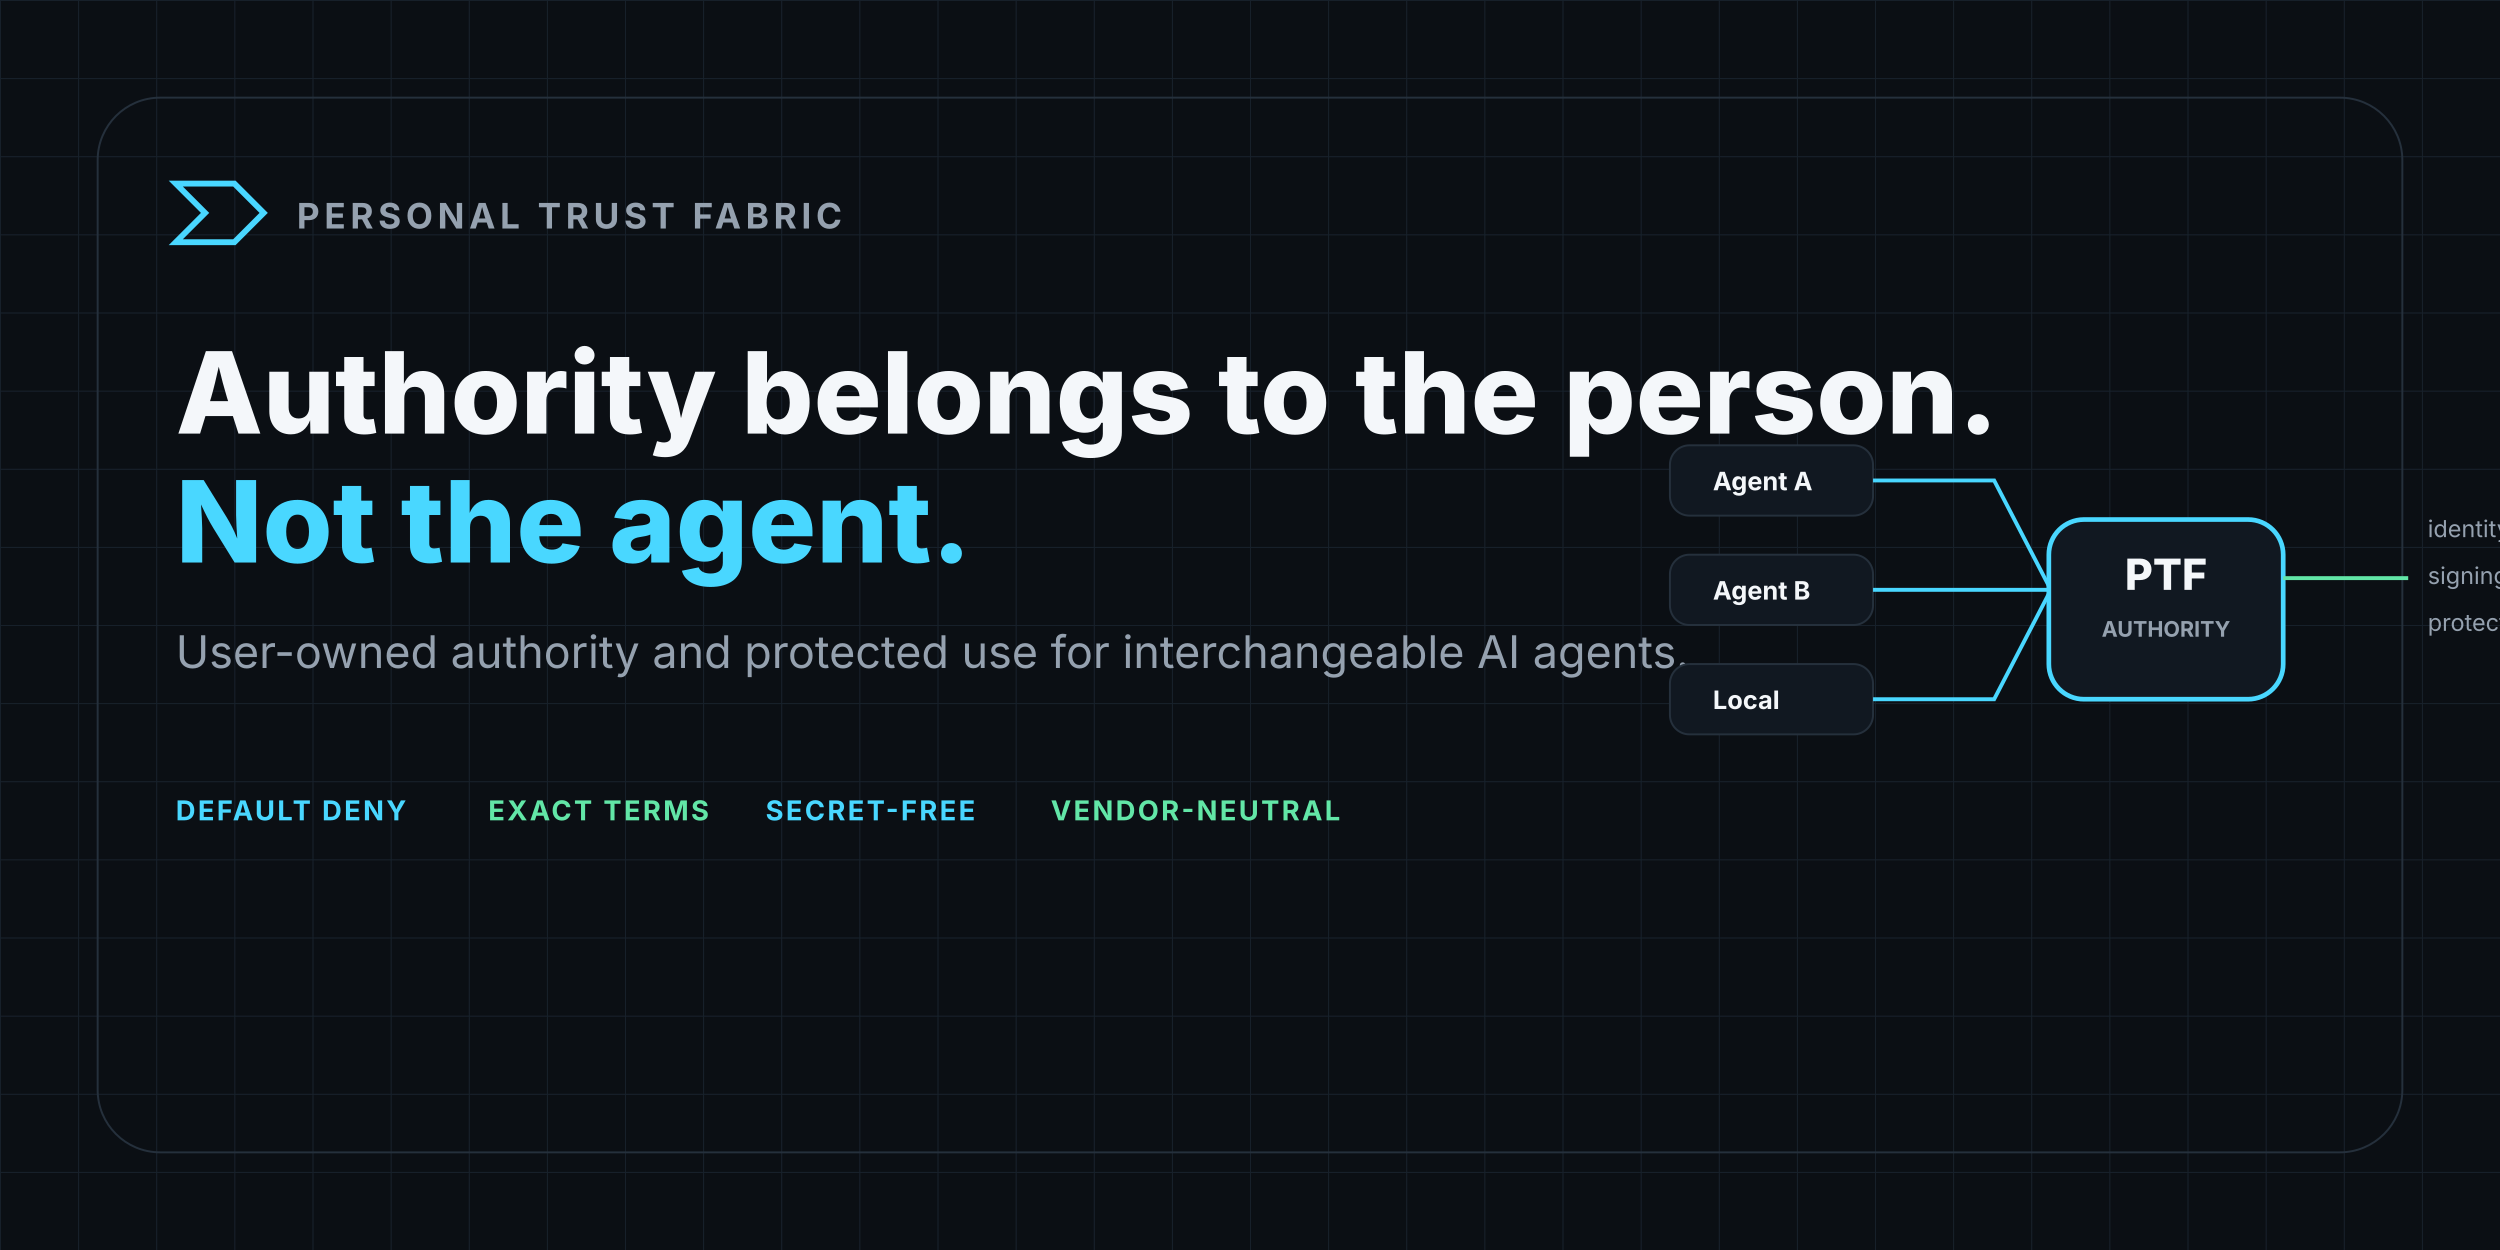
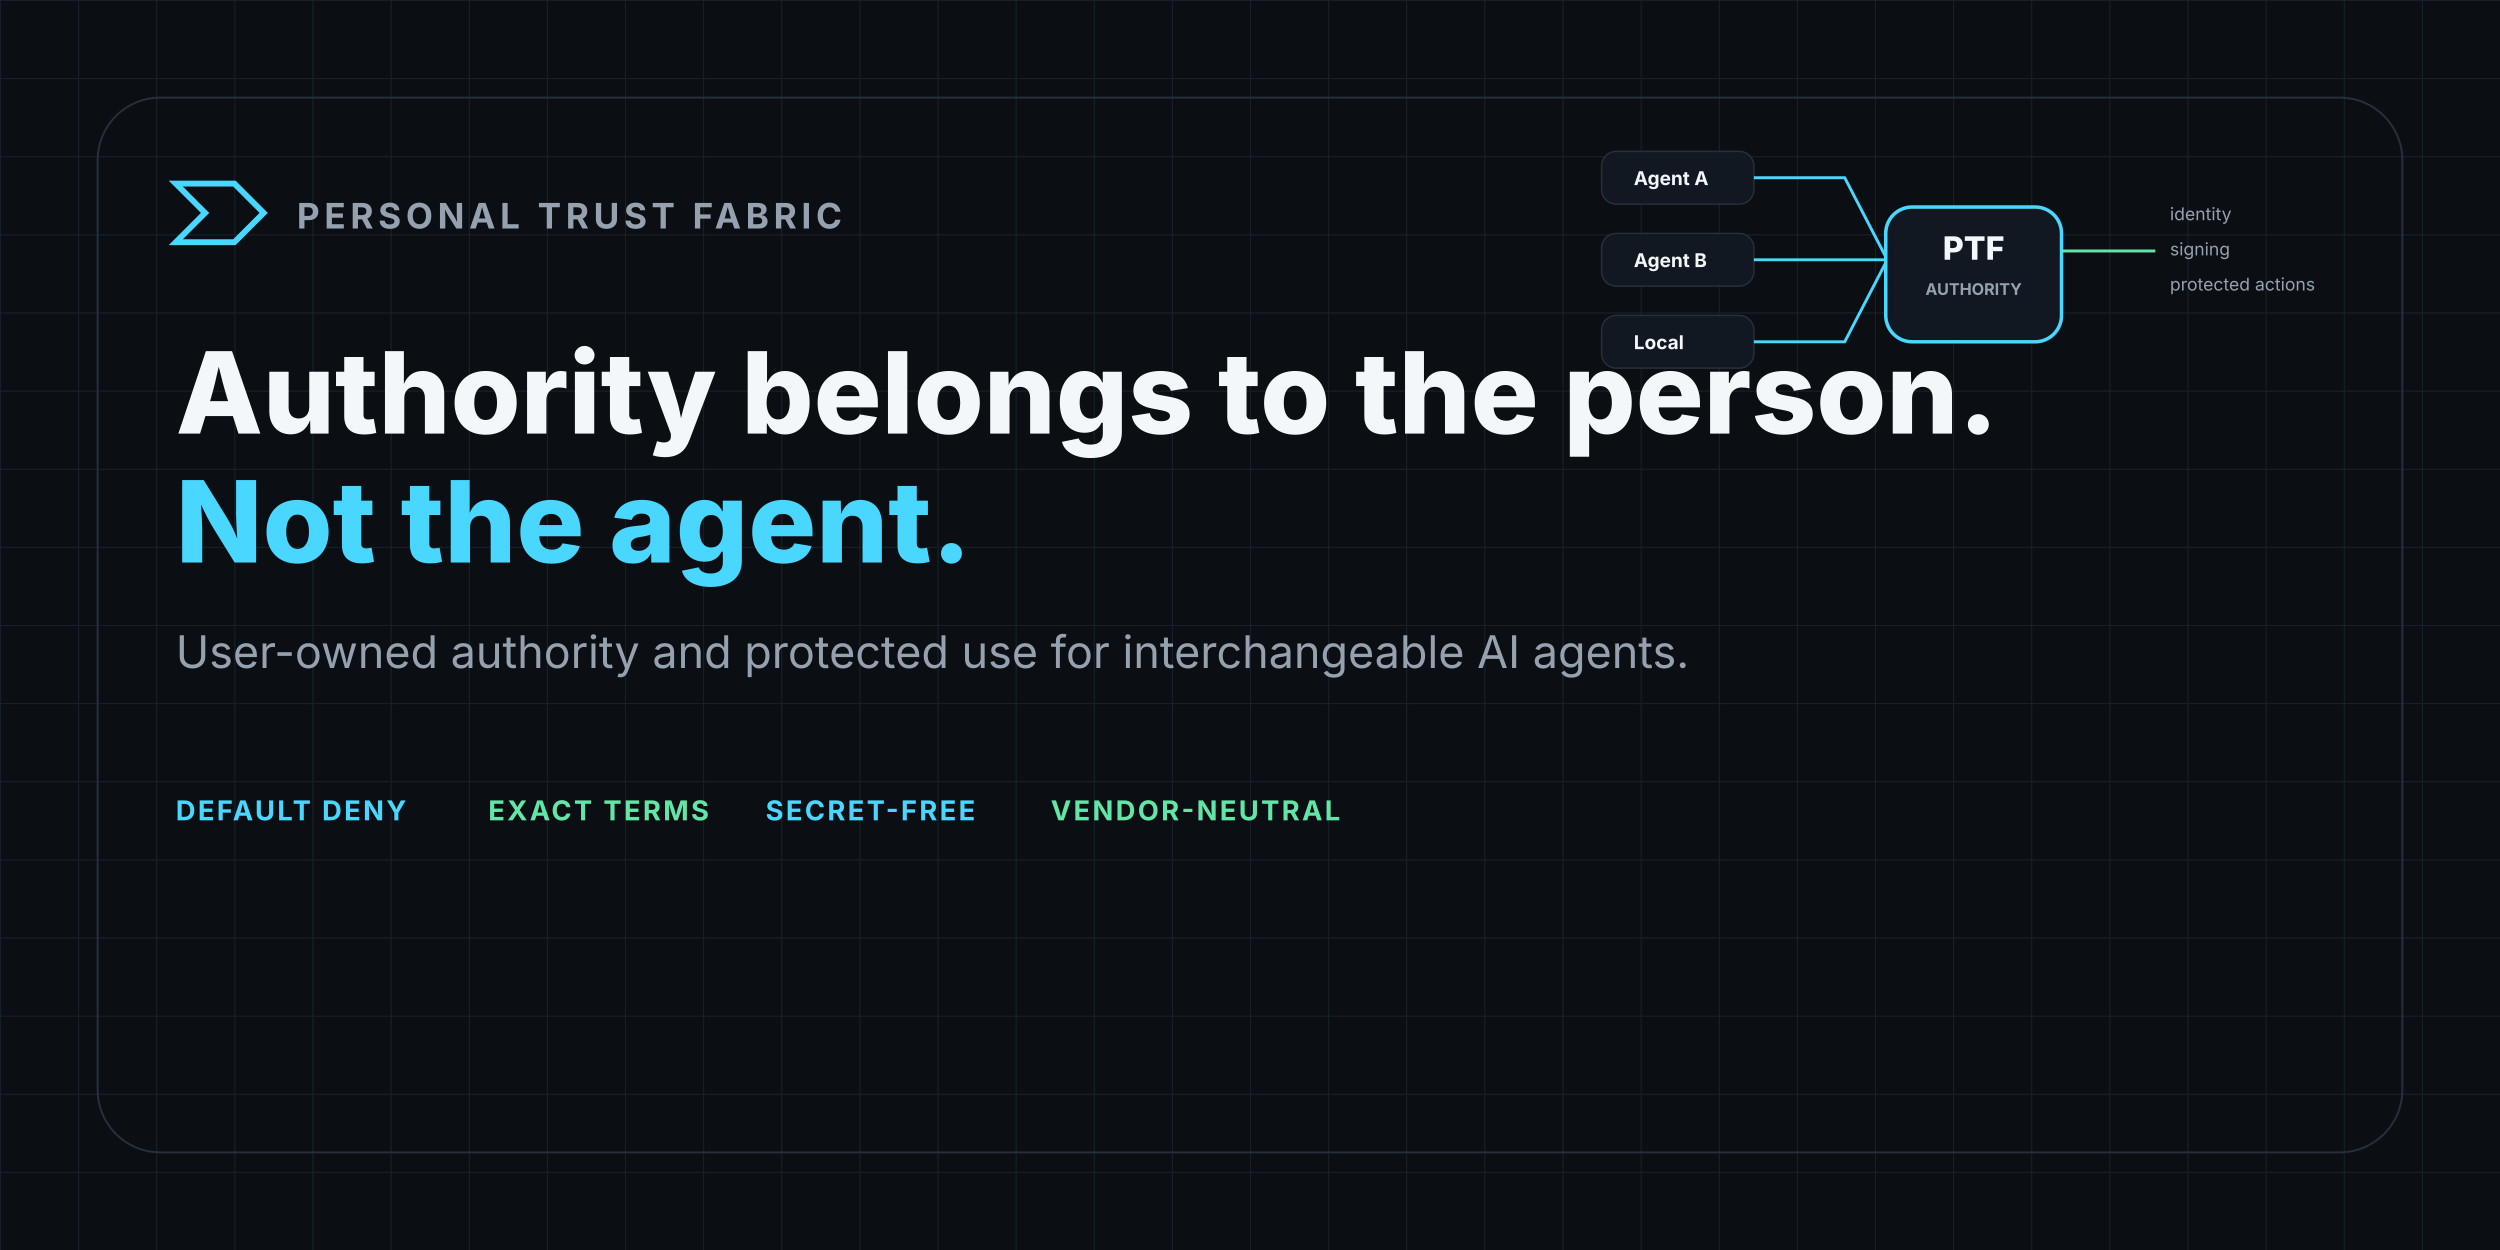
<svg xmlns="http://www.w3.org/2000/svg" viewBox="0 0 1280 640" role="img" aria-labelledby="title desc">
  <defs>
    <linearGradient id="accent" x1="90" y1="80" x2="1160" y2="560">
      <stop stop-color="#49D7FF" />
      <stop offset="1" stop-color="#62E6A7" />
    </linearGradient>
    <pattern id="grid" width="40" height="40" patternUnits="userSpaceOnUse">
      <path d="M40 0H0V40" fill="none" stroke="#17212B" stroke-width="1" />
    </pattern>
  </defs>
  <rect width="1280" height="640" fill="#0B0F14" />
  <rect width="1280" height="640" fill="url(#grid)" />
  <rect x="50" y="50" width="1180" height="540" rx="32" fill="none" stroke="#25303C" />
  <g font-family="-apple-system,BlinkMacSystemFont,'Segoe UI',sans-serif">
    <g transform="translate(90 94)">
      <path d="M0 0h30l15 15-15 15H0L15 15 0 0z" fill="none" stroke="url(#accent)" stroke-width="3" />
      <text x="62" y="23" fill="#95A1AF" font-size="18" font-weight="700" letter-spacing="2.4">PERSONAL TRUST FABRIC</text>
      <text x="0" y="128" fill="#F4F7FA" font-size="58" font-weight="760">Authority belongs to the person.</text>
      <text x="0" y="194" fill="url(#accent)" font-size="58" font-weight="760">Not the agent.</text>
      <text x="0" y="248" fill="#95A1AF" font-size="23">User-owned authority and protected use for interchangeable AI agents.</text>
    </g>
    <g transform="translate(90 420)">
      <text fill="#49D7FF" font-size="14" font-weight="750" letter-spacing="1.2">DEFAULT DENY</text>
      <text x="160" fill="#62E6A7" font-size="14" font-weight="750" letter-spacing="1.2">EXACT TERMS</text>
      <text x="302" fill="#49D7FF" font-size="14" font-weight="750" letter-spacing="1.2">SECRET-FREE</text>
      <text x="448" fill="#62E6A7" font-size="14" font-weight="750" letter-spacing="1.2">VENDOR-NEUTRAL</text>
    </g>
-     <g transform="translate(855 338)">
+     <g transform="translate(820 160) scale(.75)">
      <g fill="#111821" stroke="#25303C">
        <rect x="0" y="-110" width="104" height="36" rx="10" />
        <rect x="0" y="-54" width="104" height="36" rx="10" />
        <rect x="0" y="2" width="104" height="36" rx="10" />
      </g>
      <g fill="#F4F7FA" font-size="13" font-weight="650">
        <text x="22" y="-87">Agent A</text>
        <text x="22" y="-31">Agent B</text>
        <text x="22" y="25">Local</text>
      </g>
      <path d="M104-92h62l28 54M104-36h90M104 20h62l28-54" fill="none" stroke="#49D7FF" stroke-width="2" />
      <rect x="194" y="-72" width="120" height="92" rx="18" fill="#111821" stroke="url(#accent)" stroke-width="2.4" />
      <text x="254" y="-36" text-anchor="middle" fill="#F4F7FA" font-size="22" font-weight="760">PTF</text>
      <text x="254" y="-12" text-anchor="middle" fill="#95A1AF" font-size="11" font-weight="650">AUTHORITY</text>
      <path d="M314-42h64" stroke="#62E6A7" stroke-width="2" />
      <text x="388" y="-63" fill="#95A1AF" font-size="12">identity</text>
      <text x="388" y="-39" fill="#95A1AF" font-size="12">signing</text>
      <text x="388" y="-15" fill="#95A1AF" font-size="12">protected actions</text>
    </g>
  </g>
</svg>
